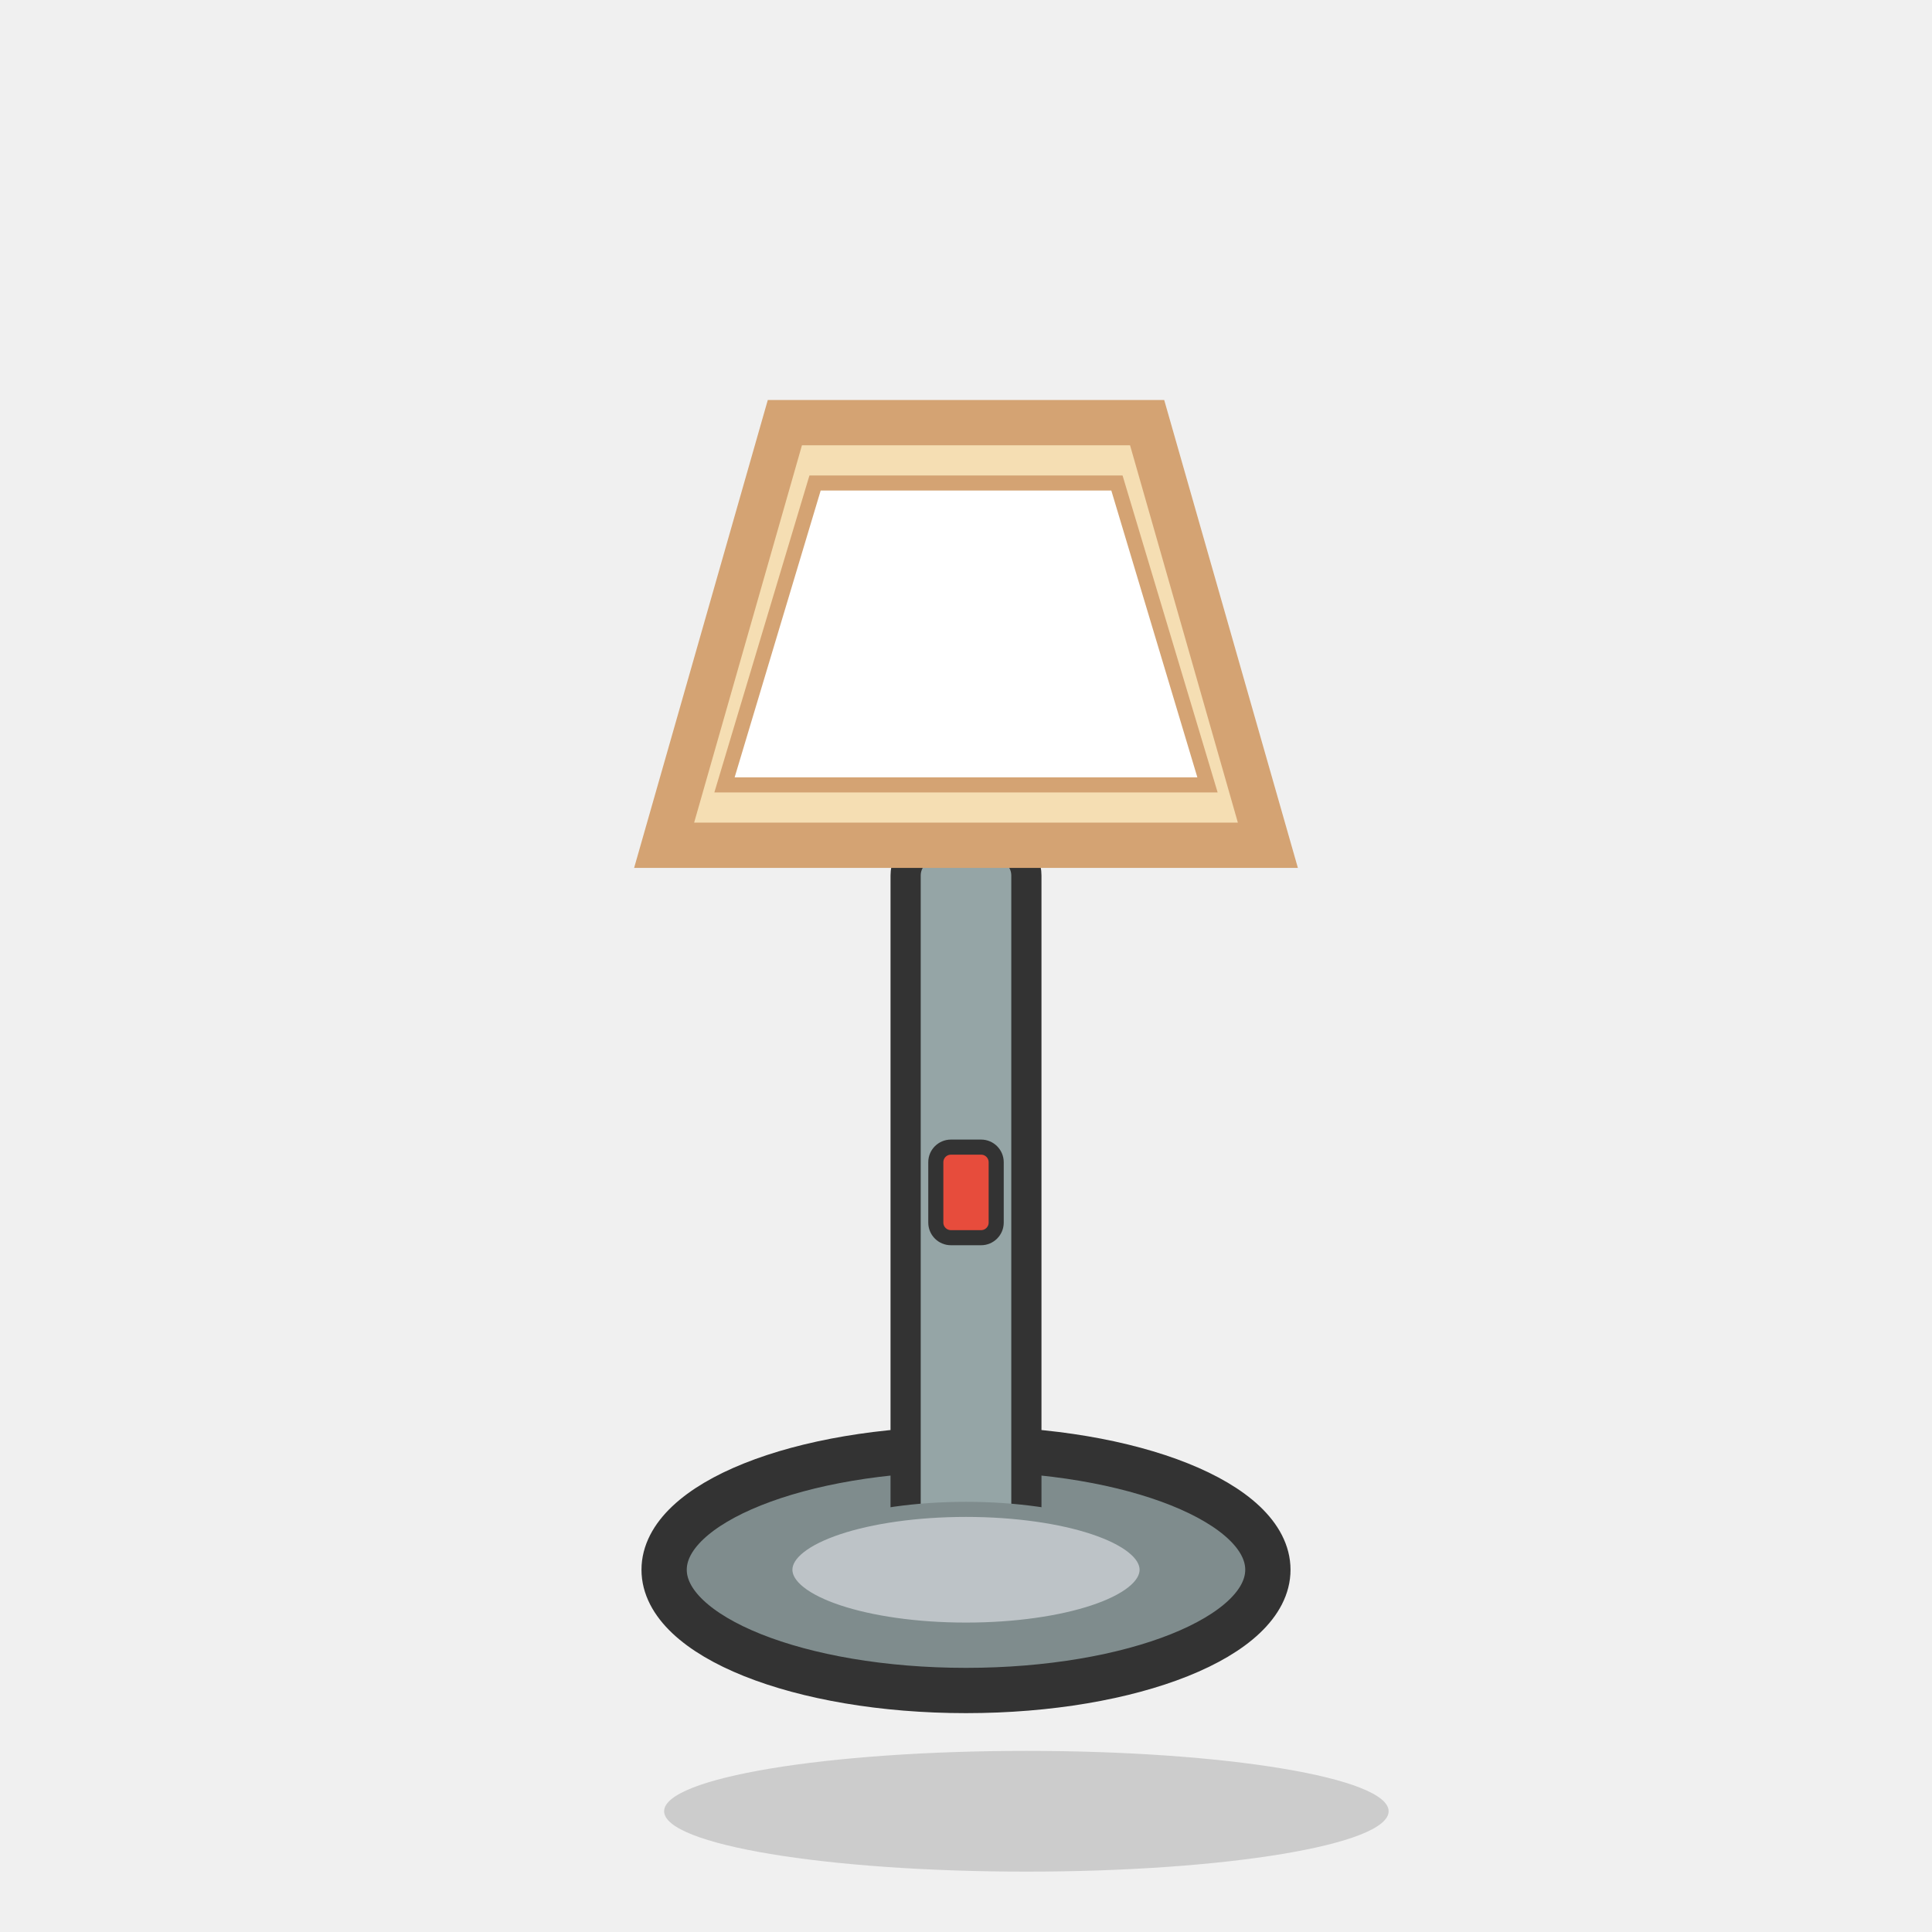
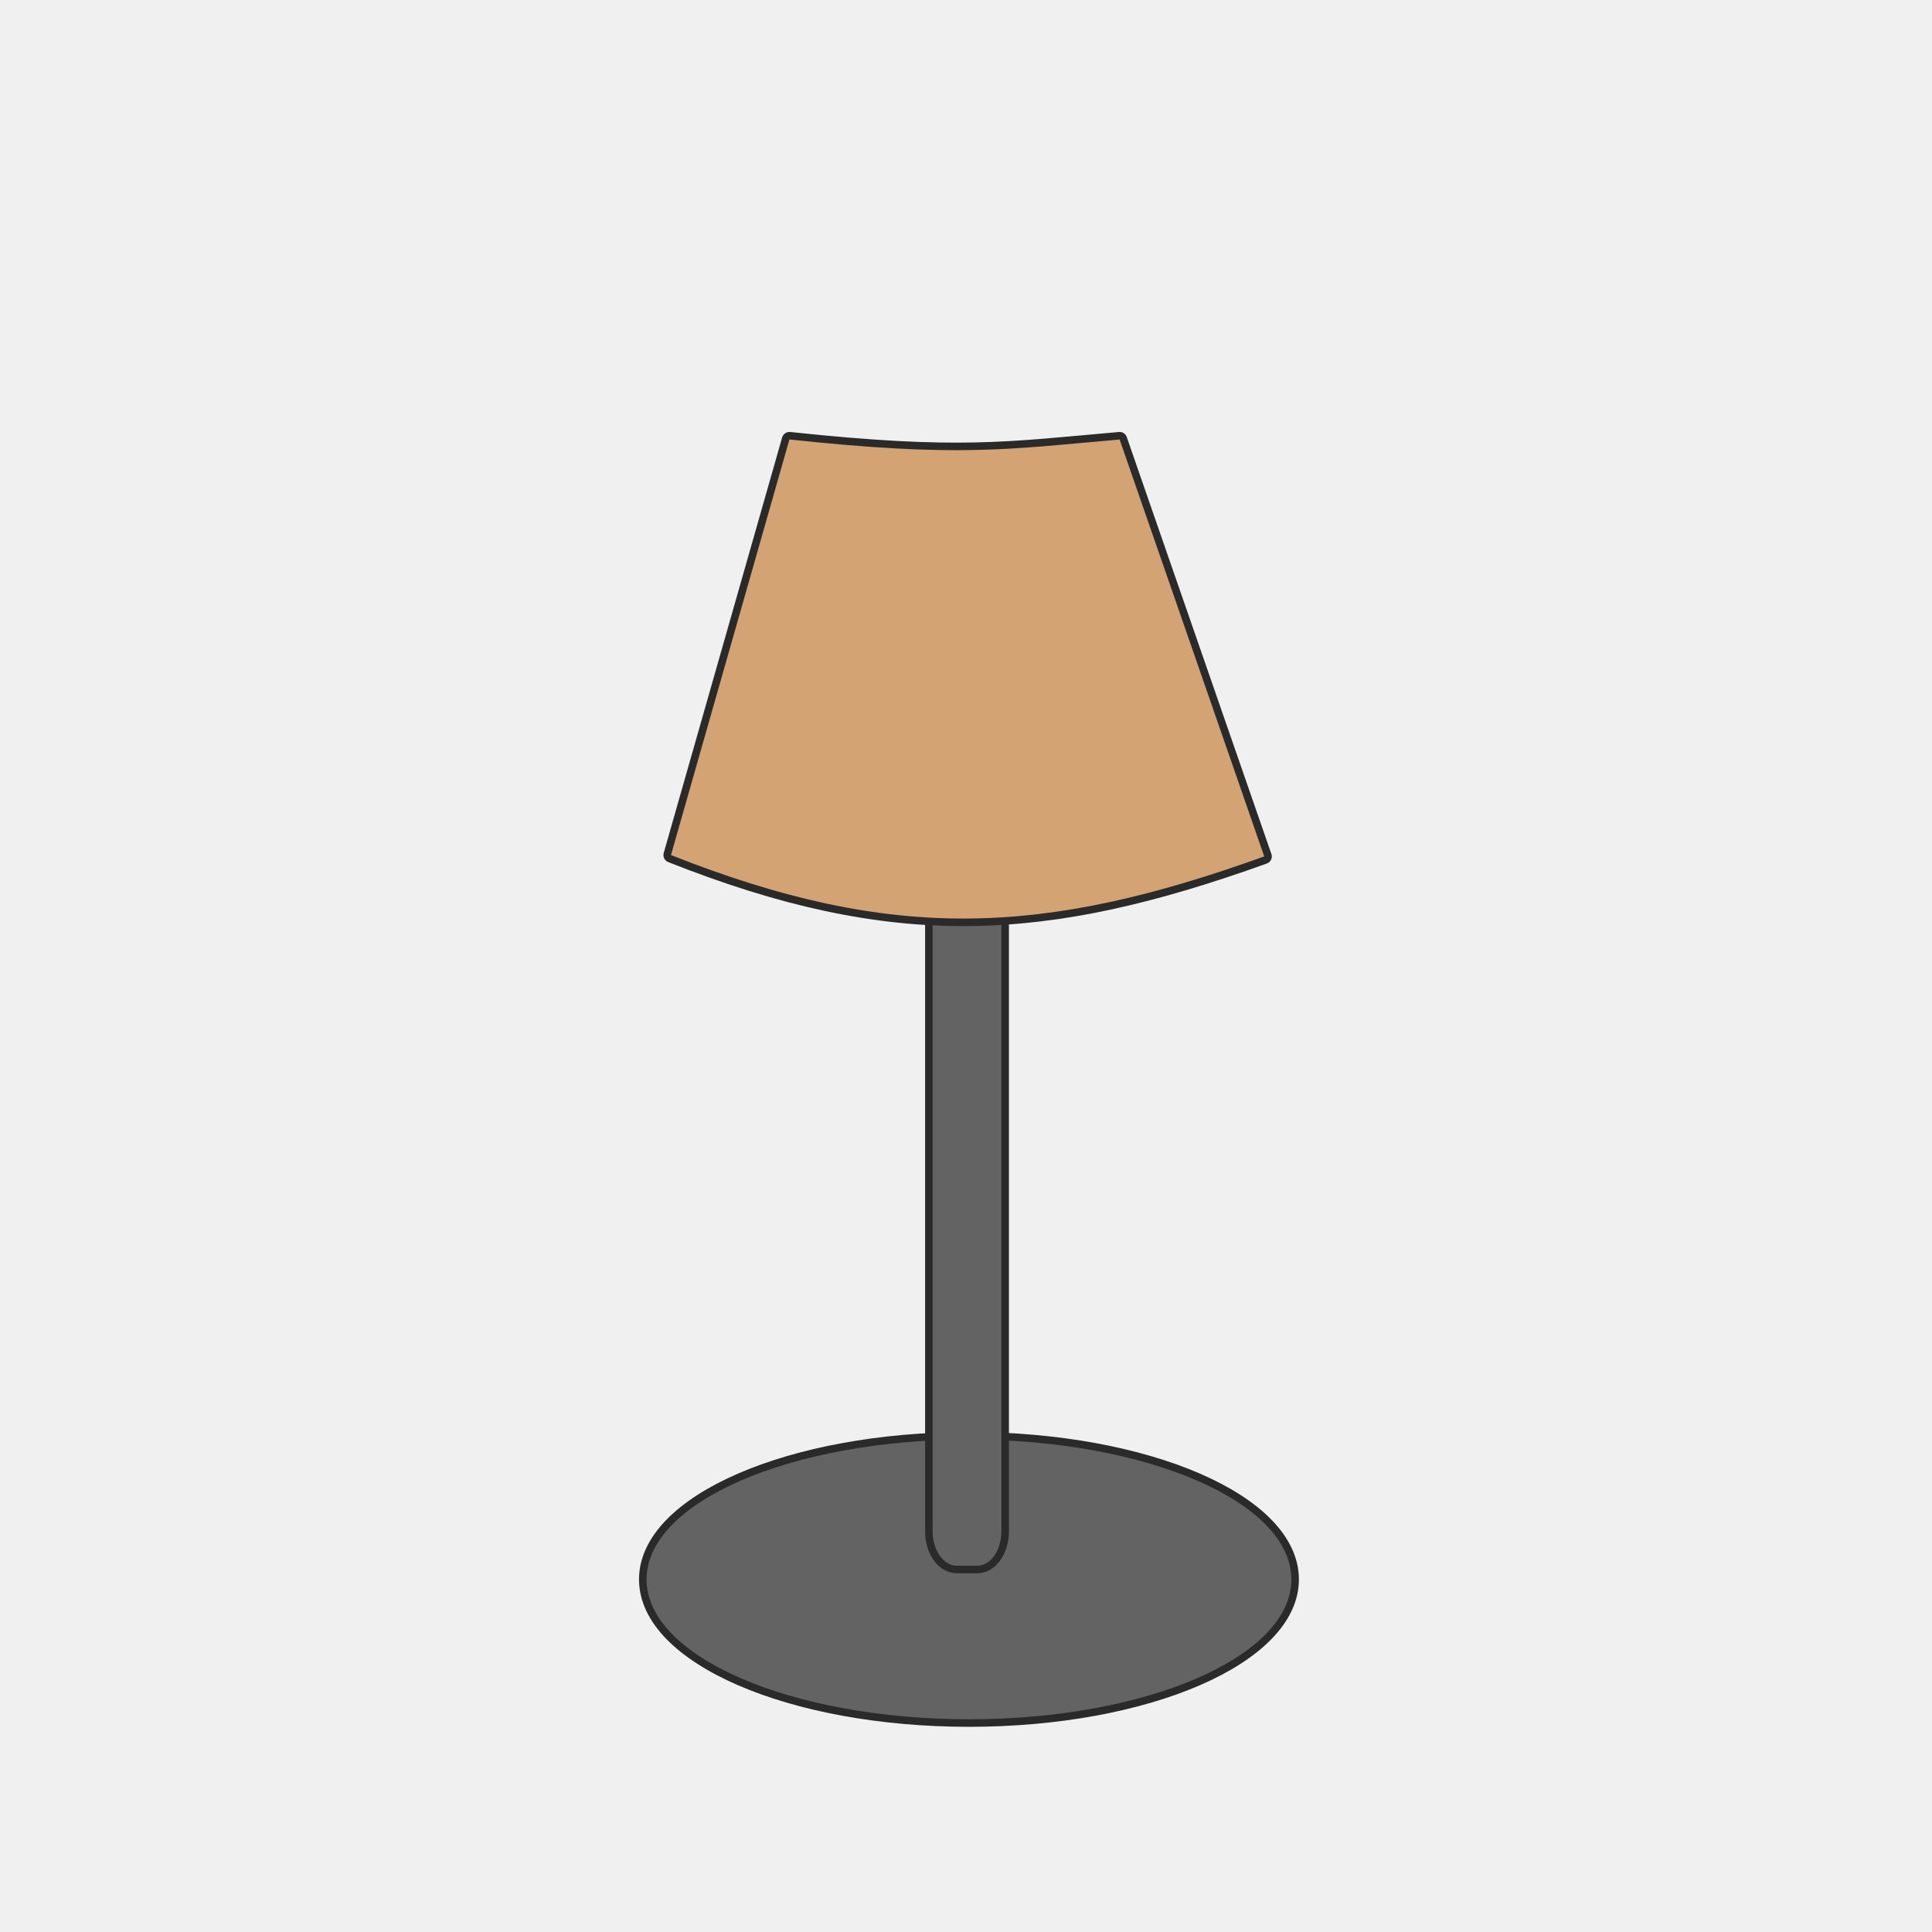
- <svg xmlns="http://www.w3.org/2000/svg" viewBox="0 0 64 64" width="64" height="64">
-   <ellipse cx="34" cy="60" rx="12" ry="2" fill="#000" opacity="0.15" />
-   <ellipse cx="32" cy="52" rx="10" ry="4" fill="#7f8c8d" stroke="#333" stroke-width="1.5" />
-   <rect x="30" y="28" width="4" height="24" rx="1" fill="#95a5a6" stroke="#333" stroke-width="1" />
-   <path d="M 22 28 L 26 14 L 38 14 L 42 28 Z" fill="#f5deb3" stroke="#d4a373" stroke-width="1.5" />
-   <path d="M 24 26 L 27 16 L 37 16 L 40 26 Z" fill="#fff" stroke="#d4a373" stroke-width="0.5" />
-   <path d="M 26 24 L 28 18 L 32 18 L 30 24 Z" fill="#fff" opacity="0.5" />
-   <ellipse cx="32" cy="52" rx="6" ry="2" fill="#bdc3c7" stroke="#7f8c8d" stroke-width="0.5" />
-   <rect x="31" y="38" width="2" height="3" rx="0.5" fill="#e74c3c" stroke="#333" stroke-width="0.5" />
+ <svg xmlns="http://www.w3.org/2000/svg" viewBox="0 0 64 64" width="64" height="64" version="1.1" id="svg4">
+   <defs id="defs4" />
+   <g id="layer13">
+     <ellipse style="fill:#636363;fill-opacity:1;stroke:#2a2a2a;stroke-width:0.5;stroke-linecap:round;stroke-linejoin:round;stroke-opacity:1;paint-order:stroke fill markers" id="path9" ry="4.633" rx="10.68" cy="52.32" cx="32.098" />
+     <rect style="display:inline;fill:#636363;fill-opacity:1;stroke:#2a2a2a;stroke-width:0.5;stroke-linecap:round;stroke-linejoin:round;paint-order:stroke fill markers" id="rect8" width="2.277" height="31.254" x="30.895" y="20.612" ry="1.139" rx="0.799" />
+     <path style="fill:#d4a373;fill-opacity:1;stroke:#2a2a2a;stroke-width:0.5;stroke-linecap:round;stroke-linejoin:round;stroke-opacity:1;paint-order:stroke fill markers" d="M 41.879,28.369 37.089,14.559 c -3.761,0.331 -5.326,0.595 -10.939,0 l -3.923,13.766 c 7.383,2.926 12.374,2.665 19.653,0.045 z" id="path10" />
+   </g>
</svg>
